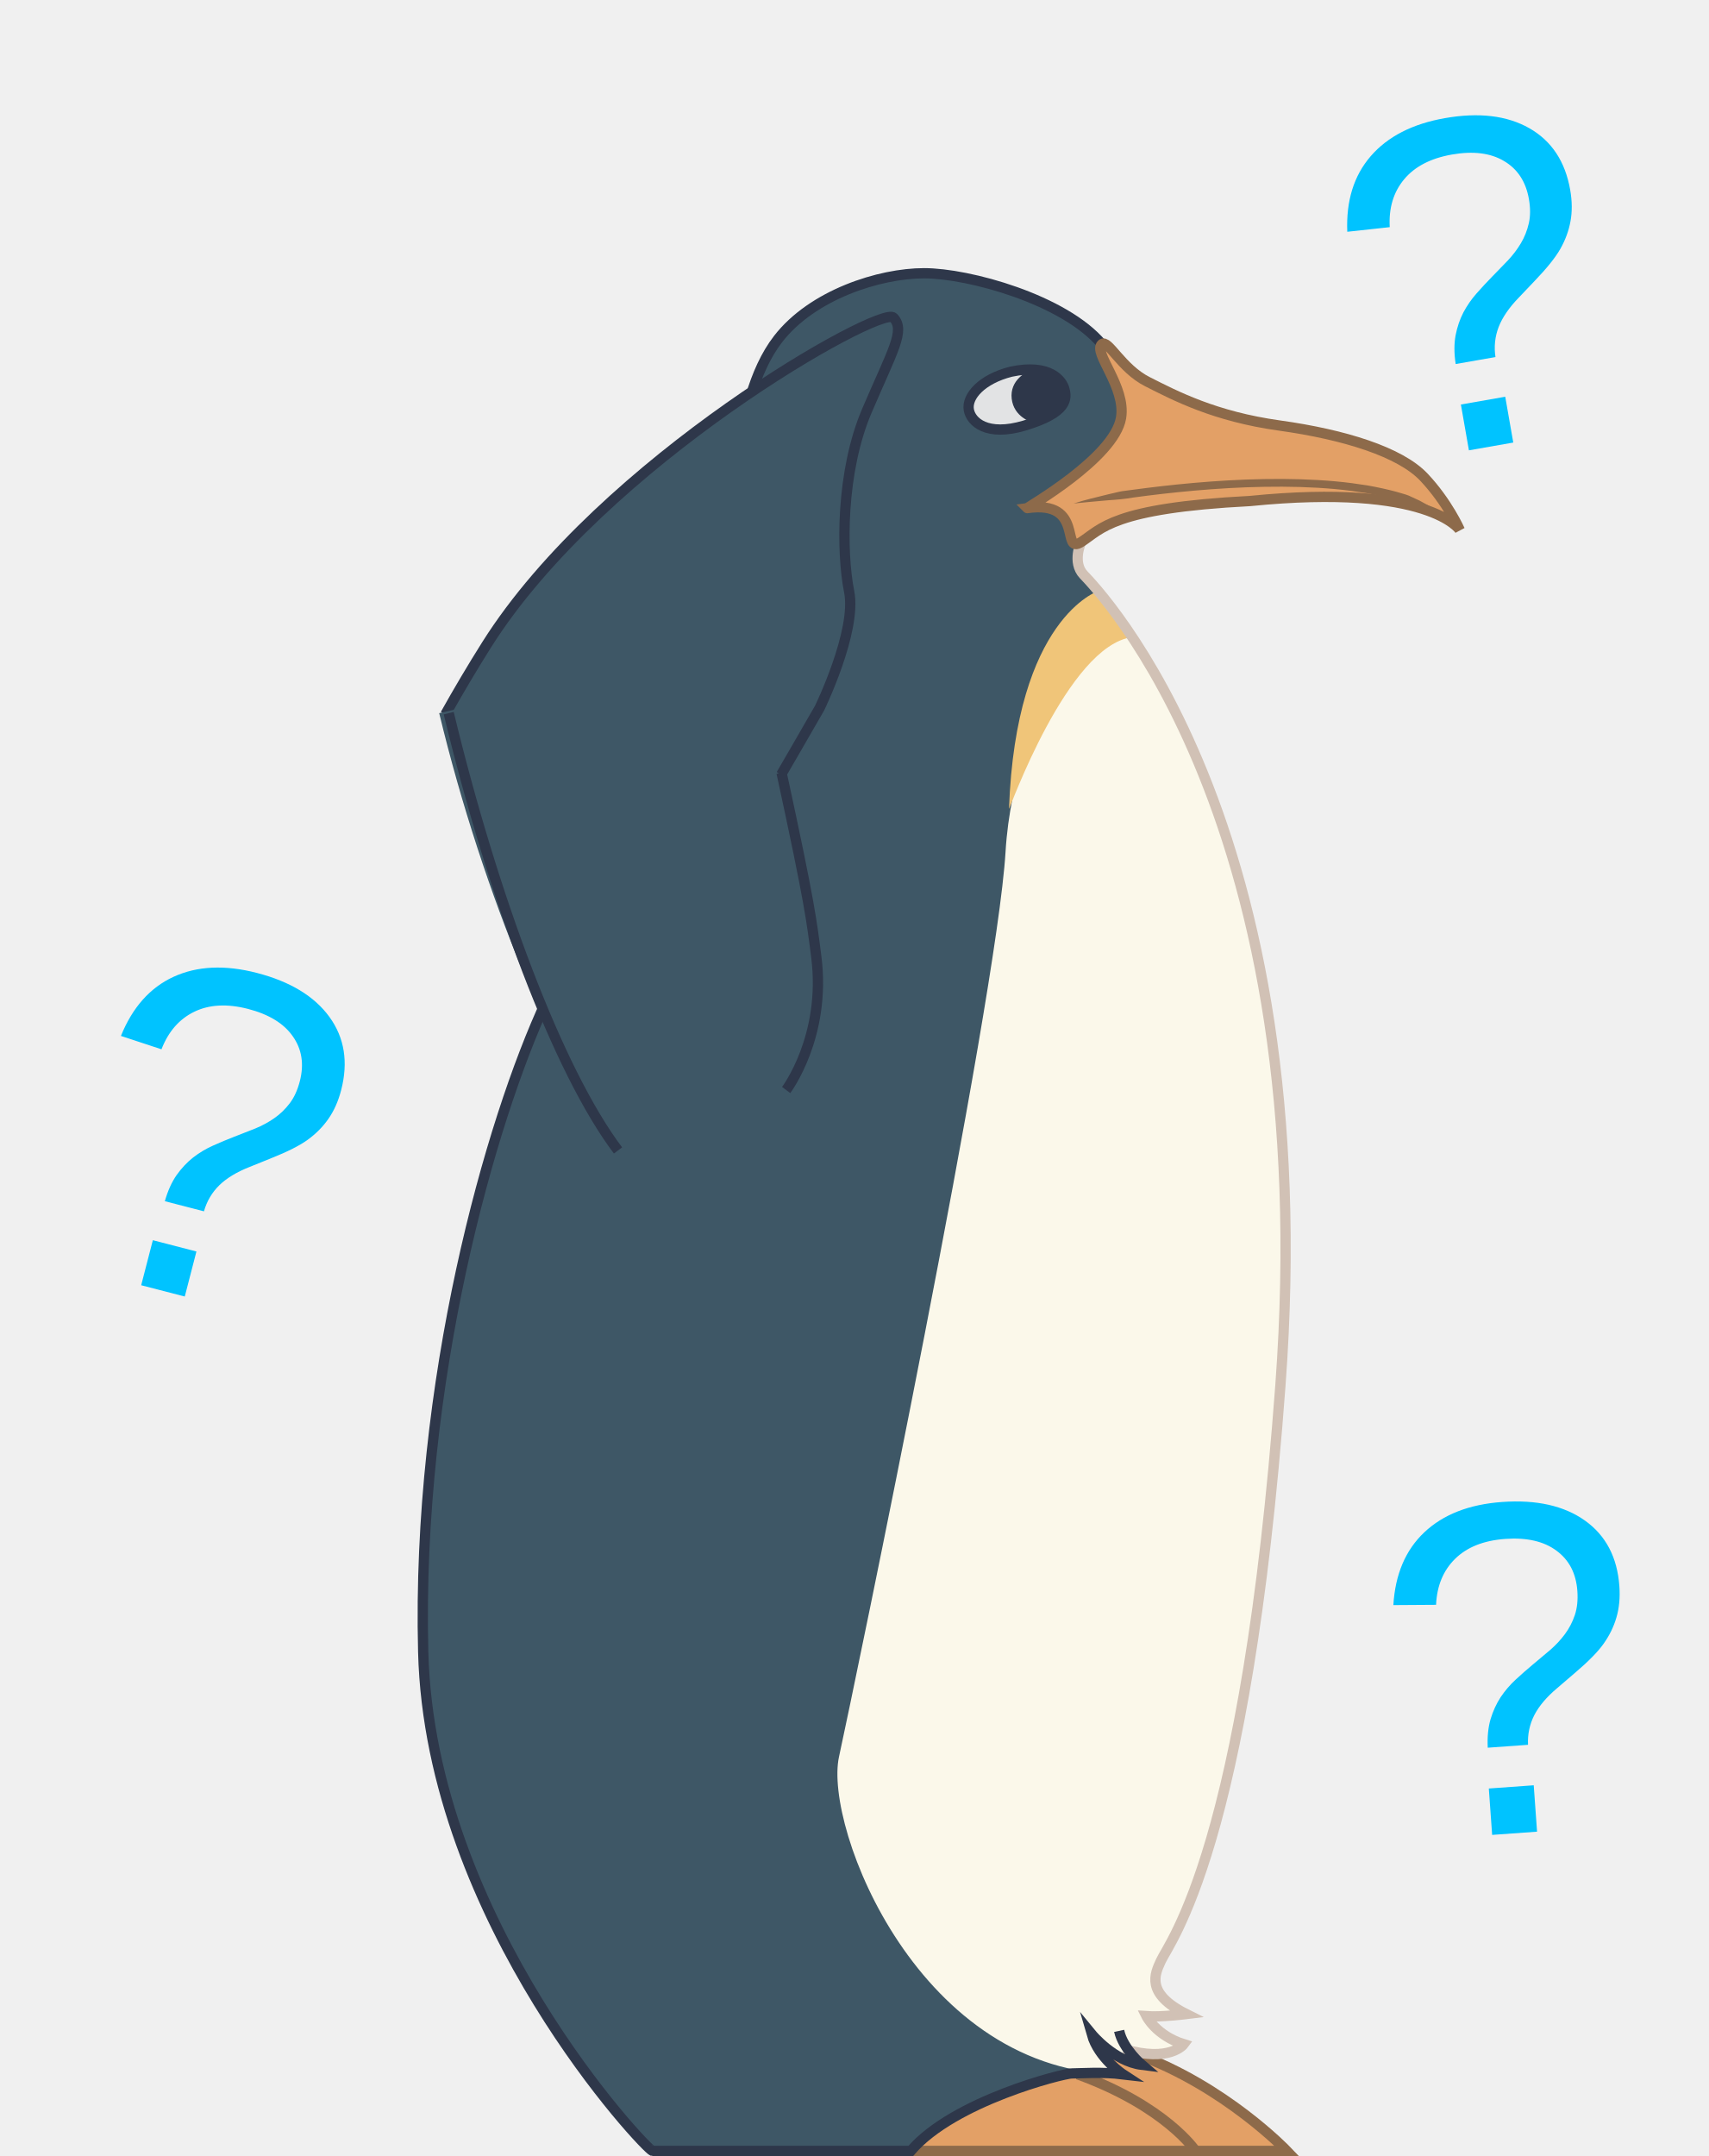
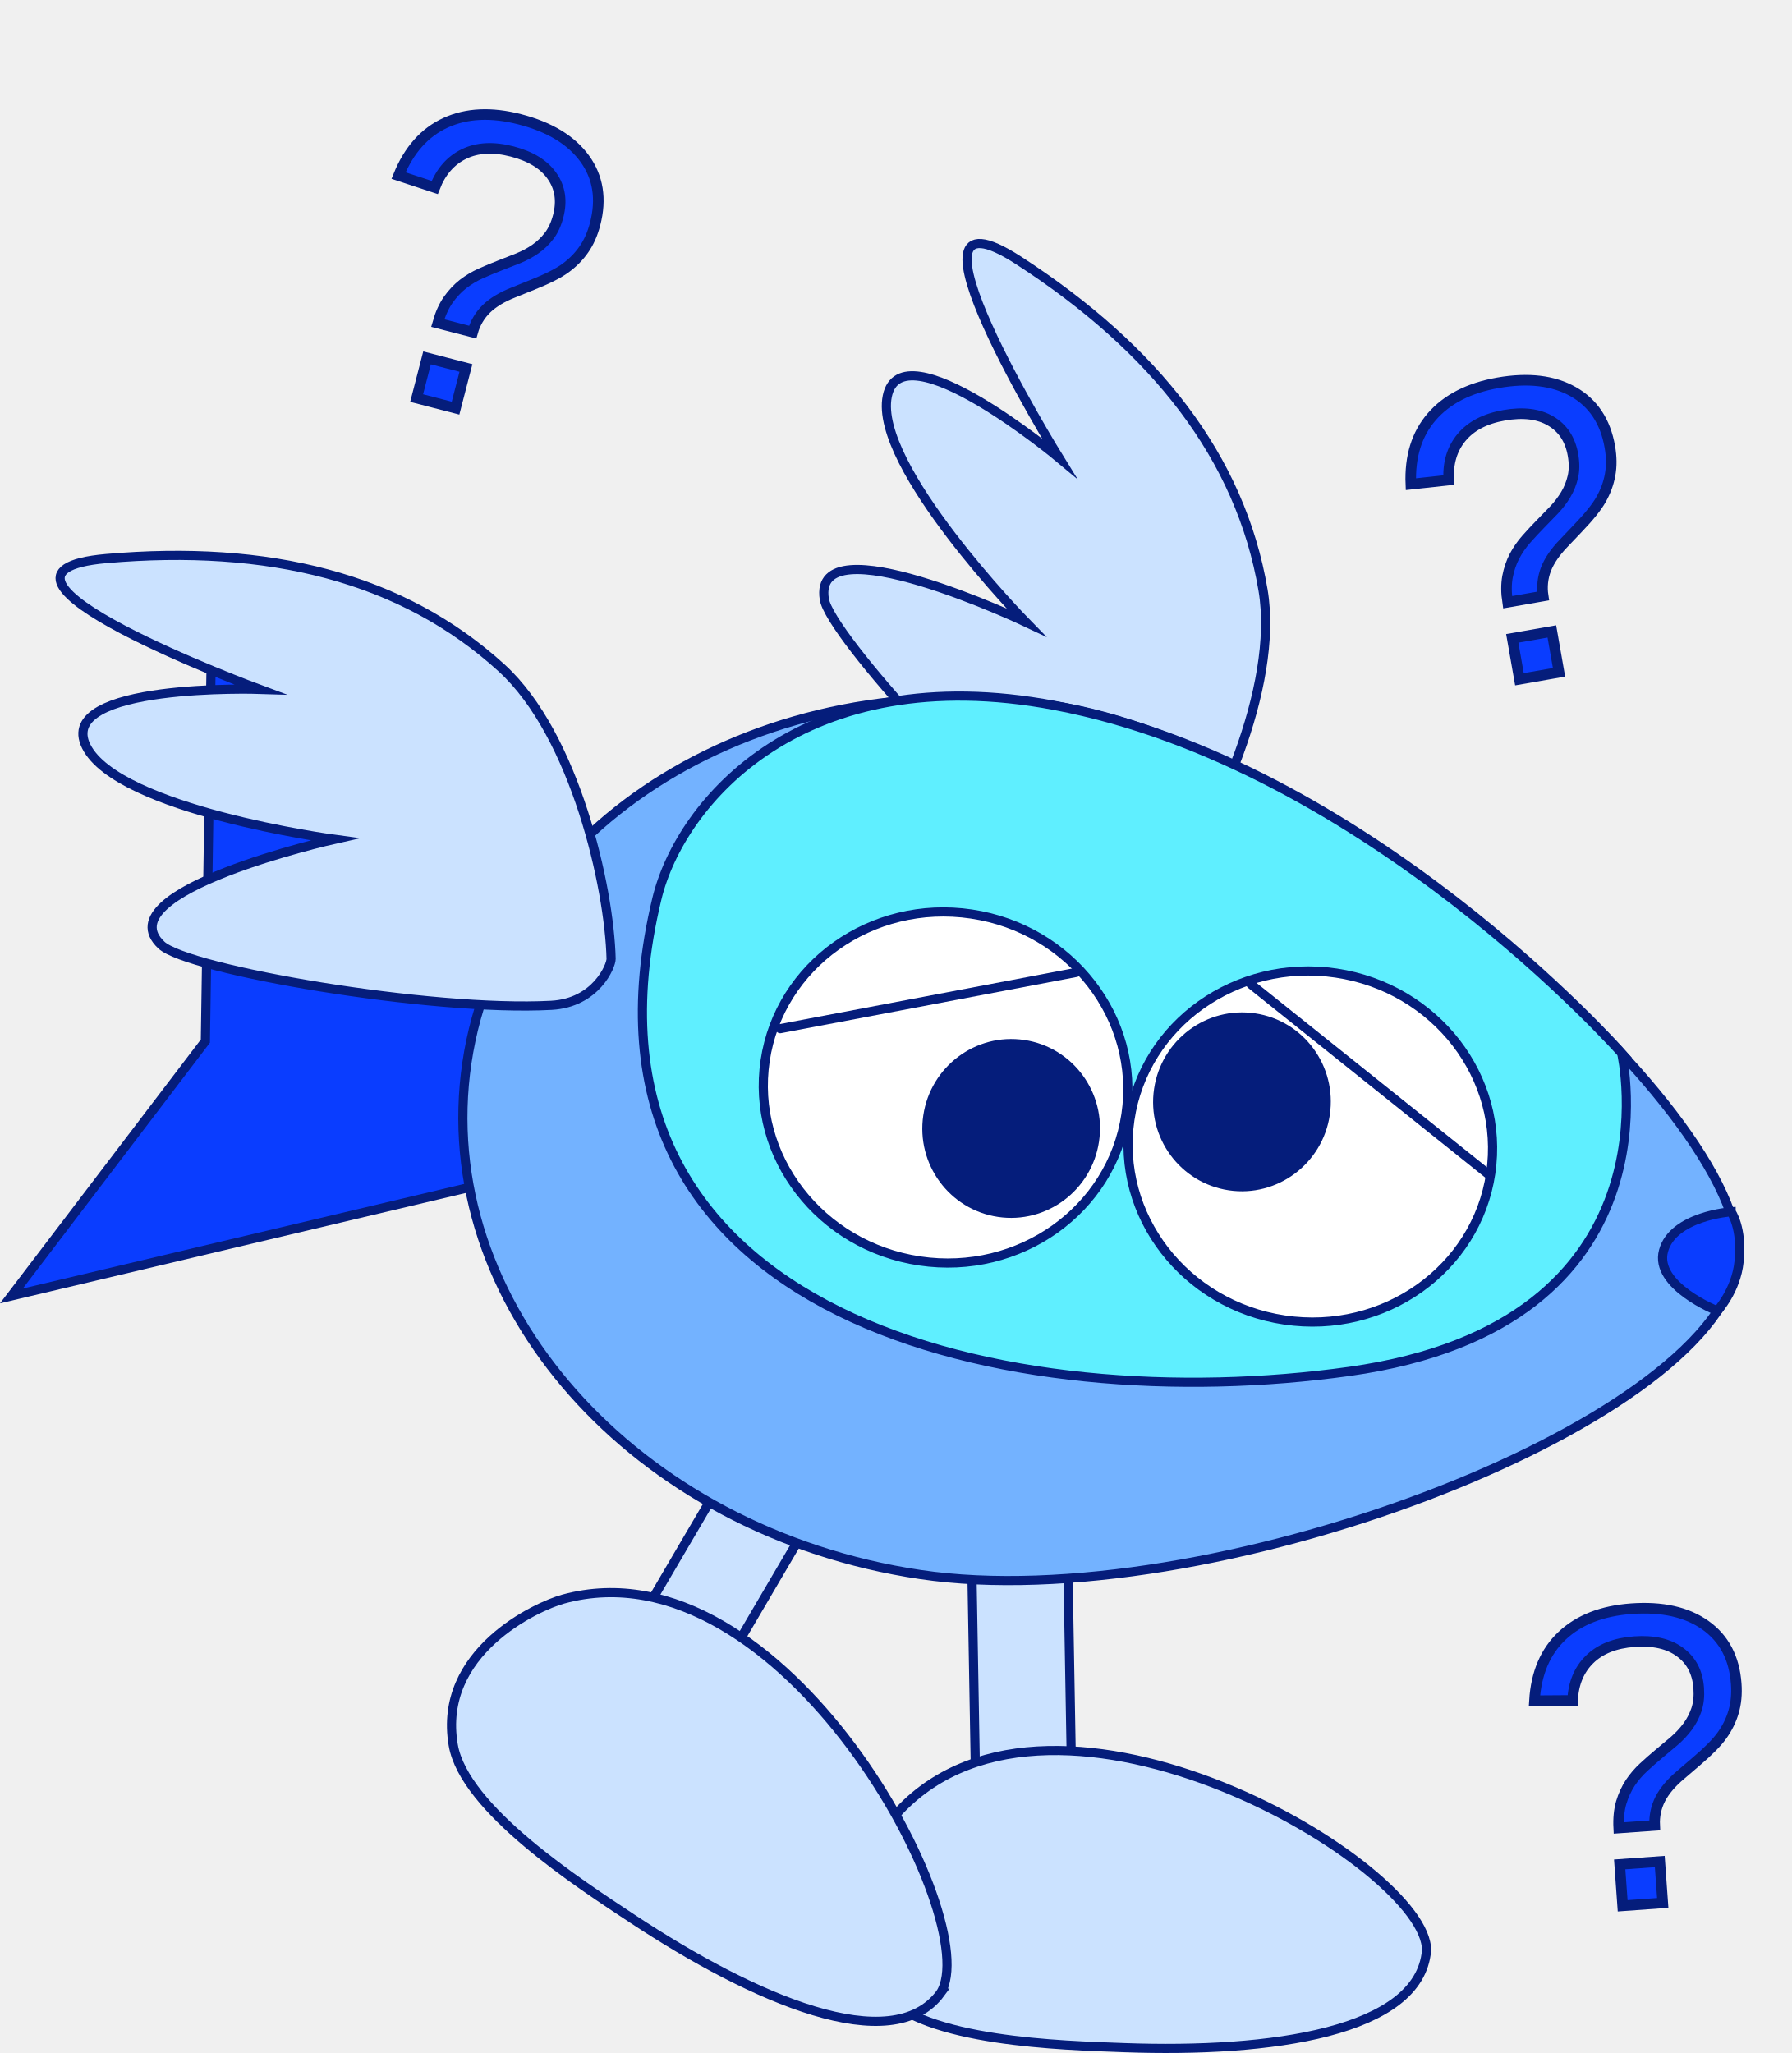
- <svg xmlns="http://www.w3.org/2000/svg" version="1.1" viewBox="0,0,83.211,104.991">
-   <g transform="translate(-194.5969,-120.8817)">
-     <g stroke-linecap="butt" stroke-linejoin="miter" stroke-miterlimit="10" stroke-dasharray="" stroke-dashoffset="0" style="mix-blend-mode: normal">
-       <g>
-         <path d="M243.407,225.623c2.677,-6.578 6.802,-4.618 6.802,-4.618c4.303,1.56 7.062,4.618 7.062,4.618h-13.864" fill="#e3a066" fill-rule="nonzero" stroke="none" stroke-width="1" />
-         <path d="M249.959,220.912c4.303,1.56 7.312,4.711 7.312,4.711h-14.125" fill="none" fill-rule="evenodd" stroke="#8d6a4a" stroke-width="0.5" />
-         <path d="M238.959,225.623c3.083,-3.142 8.124,-3.728 8.124,-3.728c4.303,1.56 5.74,3.728 5.74,3.728h-13.864" fill="#e3a066" fill-rule="nonzero" stroke="none" stroke-width="1" />
-         <path d="M247.084,221.895c4.303,1.56 5.74,3.728 5.74,3.728h-14.125" fill="none" fill-rule="evenodd" stroke="#8d6a4a" stroke-width="0.5" />
-         <path d="M248.261,137.645c3.438,3.802 -0.562,8.421 -0.562,8.421c0,0 -1.405,2.796 0.386,3.599c0.025,13.378 -0.625,41.138 -0.625,41.605c0,0.67 1.5,27.986 1.645,28.509c0.241,0.868 1.105,1.655 1.105,1.655c-1.354,-0.168 -2.438,-1.488 -2.438,-1.488c0.334,1.173 1.521,1.948 1.521,1.948c-1.021,-0.123 -2.042,-0.045 -2.501,-0.042c-0.416,0.002 -5.75,1.34 -7.833,3.771h-12.584c-0.25,0 -10.833,-11.144 -11.166,-24.299c-0.334,-13.155 3.263,-25.828 6,-31.706c3.178,-6.825 8.489,-19.775 8.864,-21.315c0.375,-1.539 0.014,-7.8 2.421,-10.911c1.672,-2.162 4.944,-3.204 7.111,-3.204c2.167,0 6.747,1.345 8.656,3.456" fill="#3e5766" fill-rule="nonzero" stroke="none" stroke-width="1" />
-         <path d="M248.665,150.392c0,0 2.095,2.843 3.689,6.231c3.5,7.75 5.75,19.251 4.504,33.014c-1.149,12.694 -2.233,20.841 -5.942,27.302c-0.508,0.886 1.46,2.022 1.46,2.022c-0.834,0 -1.94,0.102 -1.94,0.102c0.083,1.048 1.815,1.364 1.815,1.364c-2.396,1.173 -3.104,-0.491 -3.104,-0.491c0.396,0.974 0.955,1.479 0.955,1.479c-0.667,0.042 -2.329,-1.469 -2.329,-1.469c0,1.131 1.521,1.948 1.521,1.948c-9.906,0.064 -14.584,-12.024 -13.834,-15.459c0.75,-3.435 7.667,-36.7 8.112,-44.073c0.445,-7.374 5.095,-11.971 5.095,-11.971" fill="#fbf8ea" fill-rule="nonzero" stroke="none" stroke-width="1" />
-         <path d="M243.74,160.274c0.334,-9.307 4.343,-10.609 4.343,-10.609l1.661,2.243c-3.154,0.409 -6.008,8.479 -6.005,8.366" fill="#f0c579" fill-rule="nonzero" stroke="none" stroke-width="1" />
-         <path d="M247.251,147.28c0,0 -0.45,0.986 0.125,1.592c0.716,0.754 11.617,11.953 9.584,39.465c-1.667,22.539 -5.406,27.115 -5.827,28.042c-0.28,0.617 -0.767,1.577 1.243,2.582c0,0 -1.24,0.155 -1.94,0.103c0,0 0.471,0.945 1.815,1.364c0,0 -0.666,0.907 -2.916,0.237" fill="none" fill-rule="evenodd" stroke="#d1c1b5" stroke-width="0.5" />
-         <path d="M249.105,219.779c0.188,0.881 1.104,1.655 1.104,1.655c-1.354,-0.168 -2.438,-1.488 -2.438,-1.488c0.334,1.173 1.521,1.948 1.521,1.948c-1.021,-0.123 -2.042,-0.045 -2.5,-0.042c-0.416,0.002 -5.75,1.34 -7.833,3.771h-12.583c-0.25,0 -10.834,-11.144 -11.167,-24.299c-0.333,-13.155 3.264,-25.828 6,-31.706c3.178,-6.825 8.489,-19.775 8.864,-21.315c0.375,-1.539 0.015,-7.8 2.421,-10.911c1.673,-2.162 4.944,-3.204 7.111,-3.204c2.167,0 6.823,1.278 8.657,3.456" fill="none" fill-rule="evenodd" stroke="#2e374a" stroke-width="0.5" />
-       </g>
-       <g>
-         <path d="M244.636,145.626c-0.098,0.014 4.236,-2.427 4.562,-4.399c0.25,-1.508 -1.375,-3.174 -0.938,-3.582c0.291,-0.273 0.943,1.177 2.219,1.822c1.365,0.691 3.281,1.697 6.437,2.137c3.156,0.44 5.875,1.288 7.032,2.514c1.157,1.226 1.75,2.576 1.75,2.576c0,0 -1.468,-2.294 -10.219,-1.414c-6.718,0.345 -7.229,1.361 -8.229,2c-1,0.638 0.198,-2.063 -2.615,-1.655" fill="#e3a066" fill-rule="nonzero" stroke="none" stroke-width="1" />
-         <path d="M246.886,145.406c0,0 0.28,-0.098 0.776,-0.227c0.249,-0.062 0.552,-0.137 0.9,-0.223c0.174,-0.041 0.36,-0.084 0.556,-0.13c0.197,-0.043 0.407,-0.055 0.625,-0.09c1.742,-0.237 4.078,-0.487 6.427,-0.525c1.175,-0.021 2.351,0.01 3.451,0.109c0.55,0.049 1.081,0.121 1.581,0.201c0.5,0.089 0.971,0.192 1.401,0.308c0.211,0.07 0.423,0.111 0.612,0.19c0.185,0.086 0.361,0.167 0.526,0.243c0.322,0.174 0.598,0.324 0.809,0.479c0.221,0.137 0.368,0.281 0.473,0.369c0.104,0.09 0.16,0.138 0.16,0.138c0,0 -0.064,-0.037 -0.182,-0.107c-0.118,-0.07 -0.287,-0.176 -0.521,-0.279c-0.225,-0.118 -0.516,-0.222 -0.846,-0.339c-0.338,-0.1 -0.719,-0.2 -1.13,-0.331c-0.417,-0.112 -0.875,-0.213 -1.365,-0.299c-0.491,-0.078 -1.011,-0.149 -1.552,-0.198c-1.083,-0.098 -2.247,-0.127 -3.41,-0.107c-2.329,0.038 -4.652,0.286 -6.383,0.522c-0.43,0.076 -0.831,0.107 -1.187,0.13c-0.355,0.031 -0.664,0.059 -0.919,0.082c-0.255,0.025 -0.456,0.044 -0.593,0.058c-0.135,0.013 -0.208,0.027 -0.208,0.027" fill="#8d6a4a" fill-rule="nonzero" stroke="none" stroke-width="1" />
-         <path d="M244.636,145.626c-0.098,0.014 4.236,-2.427 4.562,-4.399c0.25,-1.508 -1.375,-3.174 -0.938,-3.582c0.291,-0.273 0.943,1.177 2.219,1.822c1.365,0.691 3.281,1.697 6.437,2.137c3.156,0.44 5.875,1.288 7.032,2.514c1.157,1.226 1.75,2.576 1.75,2.576c0,0 -1.468,-2.294 -10.219,-1.414c-6.718,0.345 -7.229,1.361 -8.229,2c-1,0.638 0.198,-2.063 -2.615,-1.655z" fill="none" fill-rule="evenodd" stroke="#8d6a4a" stroke-width="0.5" />
-       </g>
-       <g>
-         <path d="M218.295,152.286c5.639,-8.954 19.235,-16.571 19.82,-15.936c0.585,0.635 -0.032,1.576 -1.297,4.536c-1.266,2.96 -1.248,6.883 -0.863,8.806c0.386,1.923 -1.44,5.671 -1.44,5.671c0,0 -1.989,3.455 -4.421,7.636c-0.392,-0.189 -0.784,-0.379 -1.177,-0.571c-3.089,-1.511 -6.099,-3.19 -9.134,-4.807c-1.186,-0.632 -2.337,-1.303 -3.497,-1.952c0.642,-1.147 1.313,-2.28 2.008,-3.383z" fill="#3e5766" fill-rule="nonzero" stroke="none" stroke-width="1" />
-         <path d="M216.287,155.669c0.642,-1.147 1.313,-2.28 2.008,-3.383c5.639,-8.954 19.235,-16.571 19.82,-15.936c0.585,0.635 -0.032,1.576 -1.297,4.536c-1.266,2.96 -1.248,6.883 -0.863,8.806c0.386,1.923 -1.44,5.671 -1.44,5.671c0,0 -1.989,3.455 -4.421,7.636" fill="none" fill-rule="evenodd" stroke="#2e374a" stroke-width="0.5" />
-       </g>
-       <g>
-         <path d="M224.697,176.905c-2.932,-3.889 -6.558,-12.366 -8.709,-21.295c1.297,-0.304 2.603,-0.585 3.907,-0.92c3.336,-0.856 6.542,2.373 9.846,1.402c0.407,-0.12 2.671,2.7 3.076,2.578c1.387,6.388 1.321,7.116 1.537,8.813c0.495,3.879 -1.468,6.479 -1.468,6.479z" fill="#3e5766" fill-rule="nonzero" stroke="none" stroke-width="1" />
-         <path d="M224.697,176.905c-2.932,-3.889 -6.093,-12.366 -8.245,-21.295" fill="none" fill-rule="evenodd" stroke="#2e374a" stroke-width="0.5" />
-         <path d="M232.663,158.515c1.387,6.388 1.475,7.27 1.692,8.968c0.495,3.879 -1.468,6.479 -1.468,6.479" fill="none" fill-rule="evenodd" stroke="#2e374a" stroke-width="0.5" />
-       </g>
-       <text transform="translate(261.2696,143.6651) rotate(-9.94181) scale(0.57756,0.57756)" font-size="40" xml:space="preserve" fill="#00c3ff" fill-rule="nonzero" stroke="none" stroke-width="1" stroke-linecap="butt" stroke-linejoin="miter" stroke-miterlimit="10" stroke-dasharray="" stroke-dashoffset="0" font-family="Arial" font-weight="normal" text-anchor="start" style="mix-blend-mode: normal">
+ <svg xmlns="http://www.w3.org/2000/svg" version="1.1" width="97.755" height="112.018" viewBox="0,0,97.755,112.018">
+   <g transform="translate(-589.54,-120.3717)">
+     <g stroke-miterlimit="10">
+       <text transform="translate(667.5674,158.2877) rotate(-9.94189) scale(0.57756,0.57756)" font-size="40" xml:space="preserve" fill="#0a3dff" stroke="#051d7b" stroke-width="1" stroke-linecap="butt" font-family="Arial" font-weight="normal" text-anchor="start">
        <tspan x="0" dy="0">?</tspan>
      </text>
-       <text transform="translate(196.6857,182.2297) rotate(14.51276) scale(0.57756,0.57756)" font-size="40" xml:space="preserve" fill="#00c3ff" fill-rule="nonzero" stroke="none" stroke-width="1" stroke-linecap="butt" stroke-linejoin="miter" stroke-miterlimit="10" stroke-dasharray="" stroke-dashoffset="0" font-family="Arial" font-weight="normal" text-anchor="start" style="mix-blend-mode: normal">
+       <text transform="translate(607.4834,140.8523) rotate(14.51288) scale(0.57756,0.57756)" font-size="40" xml:space="preserve" fill="#0a3dff" stroke="#051d7b" stroke-width="1" stroke-linecap="butt" font-family="Arial" font-weight="normal" text-anchor="start">
        <tspan x="0" dy="0">?</tspan>
      </text>
-       <text transform="translate(262.3394,210.5902) rotate(-4.10802) scale(0.57756,0.57756)" font-size="40" xml:space="preserve" fill="#00c3ff" fill-rule="nonzero" stroke="none" stroke-width="1" stroke-linecap="butt" stroke-linejoin="miter" stroke-miterlimit="10" stroke-dasharray="" stroke-dashoffset="0" font-family="Arial" font-weight="normal" text-anchor="start" style="mix-blend-mode: normal">
+       <text transform="translate(673.1372,224.7129) rotate(-4.10806) scale(0.57756,0.57756)" font-size="40" xml:space="preserve" fill="#0a3dff" stroke="#051d7b" stroke-width="1" stroke-linecap="butt" font-family="Arial" font-weight="normal" text-anchor="start">
        <tspan x="0" dy="0">?</tspan>
      </text>
-       <g>
-         <path d="M241.771,140.8c-0.114,-0.654 0.63,-1.499 2.055,-1.858c1.917,-0.407 2.49,0.455 2.596,0.833c0.128,0.458 0.199,1.154 -1.942,1.792c-1.829,0.545 -2.607,-0.179 -2.709,-0.767" fill="#e2e3e4" fill-rule="nonzero" stroke="none" stroke-width="1" />
-         <path d="M244.846,141.436c0,0 -0.868,-0.233 -0.974,-1.136c-0.105,-0.9 0.717,-1.351 1.057,-1.419c0.34,-0.069 0.691,0.136 0.691,0.136c0,0 0.869,0.324 0.864,0.964c-0.005,0.641 -0.815,1.167 -0.815,1.167c0,0 -0.686,0.313 -0.822,0.288" fill="#2e374a" fill-rule="nonzero" stroke="none" stroke-width="1" />
-         <path d="M241.783,140.84c-0.114,-0.654 0.63,-1.499 2.055,-1.858c1.917,-0.407 2.49,0.455 2.596,0.833c0.128,0.458 0.199,1.154 -1.942,1.792c-1.829,0.545 -2.607,-0.179 -2.709,-0.767z" fill="none" fill-rule="evenodd" stroke="#2e374a" stroke-width="0.5" />
+       <path d="M658.449,152.565c0.908,5.355 -2.735,13.053 -5.055,16.179c-0.222,0.299 -2.123,1.394 -4.131,-0.005c-5.418,-3.775 -14.439,-13.722 -14.75,-15.677c-0.677,-4.264 10.992,1.255 10.992,1.255c0,0 -8.327,-8.518 -7.556,-12.326c0.771,-3.808 9.37,3.361 9.37,3.361c0,0 -9.634,-15.584 -2.205,-10.77c7.43,4.815 12.106,10.733 13.335,17.982z" fill="#cbe2ff" stroke="#051d7b" stroke-width="0.5" stroke-linecap="round" />
+       <path d="M616.903,184.744l-26.741,6.338l10.583,-13.903l0.353,-23.165l17.485,21.178z" fill="#0a3dff" stroke="#051d7b" stroke-width="0.5" stroke-linecap="round" />
+       <g fill="#cbe2ff" stroke="#051d7b" stroke-width="0.5" stroke-linecap="butt">
+         <path d="M642.828,221.047l-0.331,-18.838l5.241,-0.092l0.331,18.838z" />
+         <g>
+           <path d="M667.369,226.803c-0.389,4.46 -8.533,5.581 -16.462,5.295c-3.468,-0.125 -10.946,-0.316 -13.284,-2.997c-3.381,-3.878 -0.061,-8.822 0.974,-9.922c8.545,-9.086 28.878,3.012 28.772,7.624z" />
+         </g>
      </g>
+       <g fill="#cbe2ff" stroke="#051d7b" stroke-width="0.5" stroke-linecap="butt">
+         <path d="M622.907,211.422l9.533,-16.251l4.521,2.652l-9.533,16.251z" />
+         <g>
+           <path d="M640.855,229.122c-2.656,3.604 -10.191,0.317 -16.81,-4.058c-2.895,-1.914 -9.178,-5.973 -9.777,-9.48c-0.866,-5.072 4.544,-7.561 6.001,-7.961c12.027,-3.303 23.079,17.617 20.585,21.499z" />
+         </g>
+       </g>
+       <path d="M646.816,158.835c15.611,2.324 38.864,22.845 37.493,30.606c-1.55,8.777 -28.946,19.166 -44.558,16.842c-15.611,-2.324 -26.685,-14.83 -24.735,-27.932c1.951,-13.102 16.188,-21.84 31.799,-19.515z" fill="#73b2ff" stroke="#051d7b" stroke-width="0.5" stroke-linecap="butt" />
+       <path d="M683.986,186.491c0,0 0.632,0.883 0.435,2.718c-0.16,1.58 -1.186,2.689 -1.186,2.689c0,0 -3.45,-1.37 -2.936,-3.275c0.514,-1.905 3.687,-2.133 3.687,-2.133z" fill="#0a3dff" stroke="#051d7b" stroke-width="0.5" stroke-linecap="round" />
+       <path d="M616.913,156.822c4.01,3.663 5.875,11.973 5.968,15.865c0.009,0.372 -0.816,2.405 -3.26,2.538c-6.594,0.358 -19.825,-1.934 -21.273,-3.285c-3.157,-2.945 9.438,-5.773 9.438,-5.773c0,0 -11.805,-1.592 -13.54,-5.069c-1.735,-3.476 9.455,-3.115 9.455,-3.115c0,0 -17.183,-6.359 -8.364,-7.134c8.819,-0.775 16.147,1.014 21.576,5.973z" fill="#cbe2ff" stroke="#051d7b" stroke-width="0.5" stroke-linecap="round" />
+       <path d="M678.016,177.836c0,0 3.44,14.797 -14.857,17.363c-18.297,2.566 -43.348,-2.694 -37.78,-25.79c1.285,-5.329 8.029,-13.131 21.693,-10.547c17.055,3.225 30.945,18.974 30.945,18.974z" fill="#5fefff" stroke="#051d7b" stroke-width="0.5" stroke-linecap="round" />
+       <g stroke="#051d7b" stroke-width="0.5" stroke-linecap="butt">
+         <g>
+           <path d="M662.438,173.465c5.436,0.809 9.212,5.703 8.434,10.93c-0.778,5.227 -5.816,8.808 -11.252,7.999c-5.436,-0.809 -9.212,-5.703 -8.434,-10.93c0.778,-5.227 5.816,-8.808 11.252,-7.999z" fill="#ffffff" />
+           <path d="M657.981,175.911c2.511,0.374 4.241,2.727 3.865,5.257c-0.377,2.529 -2.717,4.277 -5.228,3.903c-2.511,-0.374 -4.241,-2.727 -3.865,-5.257c0.377,-2.529 2.717,-4.277 5.228,-3.903z" fill="#051d7b" />
+         </g>
+         <g>
+           <path d="M642.538,170.244c5.436,0.809 9.212,5.703 8.434,10.93c-0.778,5.227 -5.816,8.808 -11.252,7.999c-5.436,-0.809 -9.212,-5.703 -8.434,-10.93c0.778,-5.227 5.816,-8.808 11.252,-7.999z" fill="#ffffff" />
+           <path d="M645.389,177.363c2.511,0.374 4.241,2.727 3.865,5.257c-0.377,2.529 -2.717,4.277 -5.228,3.903c-2.511,-0.374 -4.241,-2.727 -3.865,-5.257c0.377,-2.529 2.717,-4.277 5.228,-3.903z" fill="#051d7b" />
+         </g>
+       </g>
+       <path d="M670.708,184.413l-12.921,-10.337" fill="none" stroke="#051d7b" stroke-width="0.5" stroke-linecap="round" />
+       <path d="M648.258,173.43l-16.151,3.069" fill="none" stroke="#051d7b" stroke-width="0.5" stroke-linecap="round" />
    </g>
  </g>
</svg>
